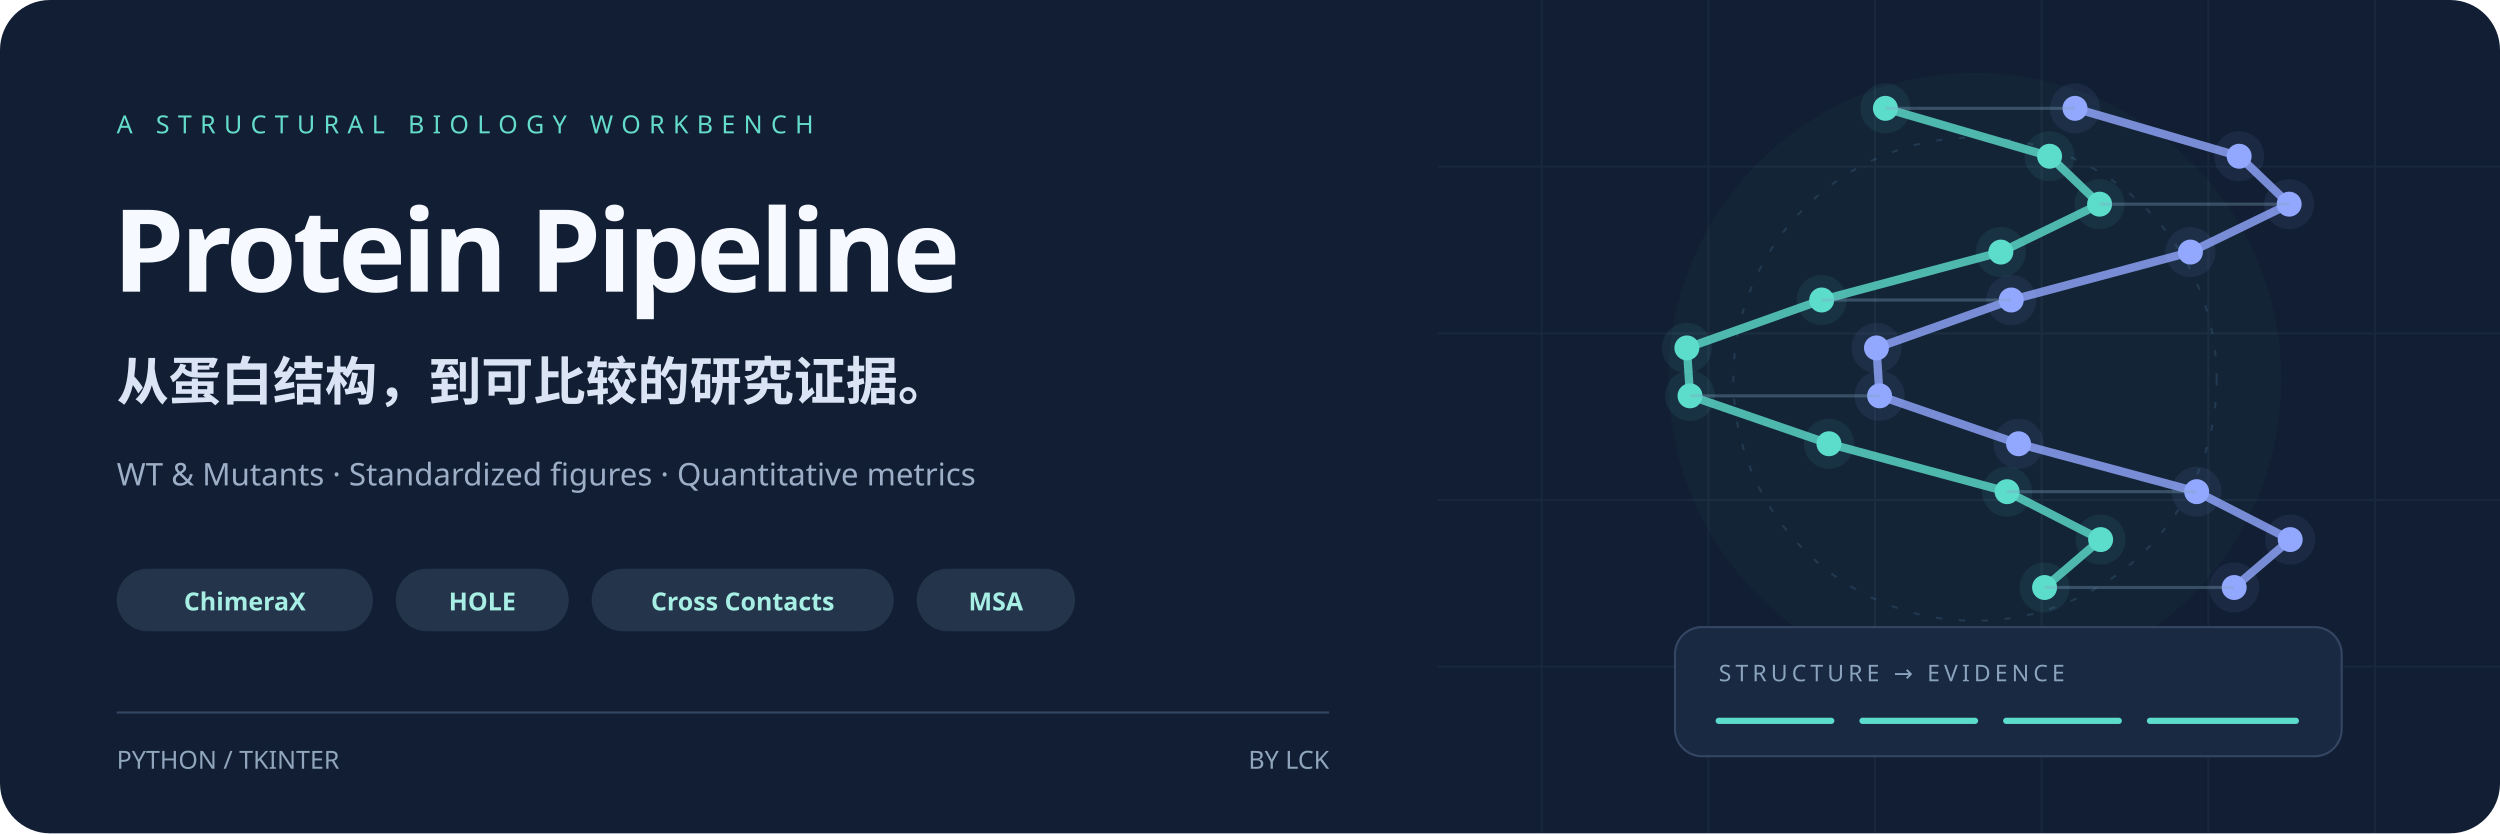
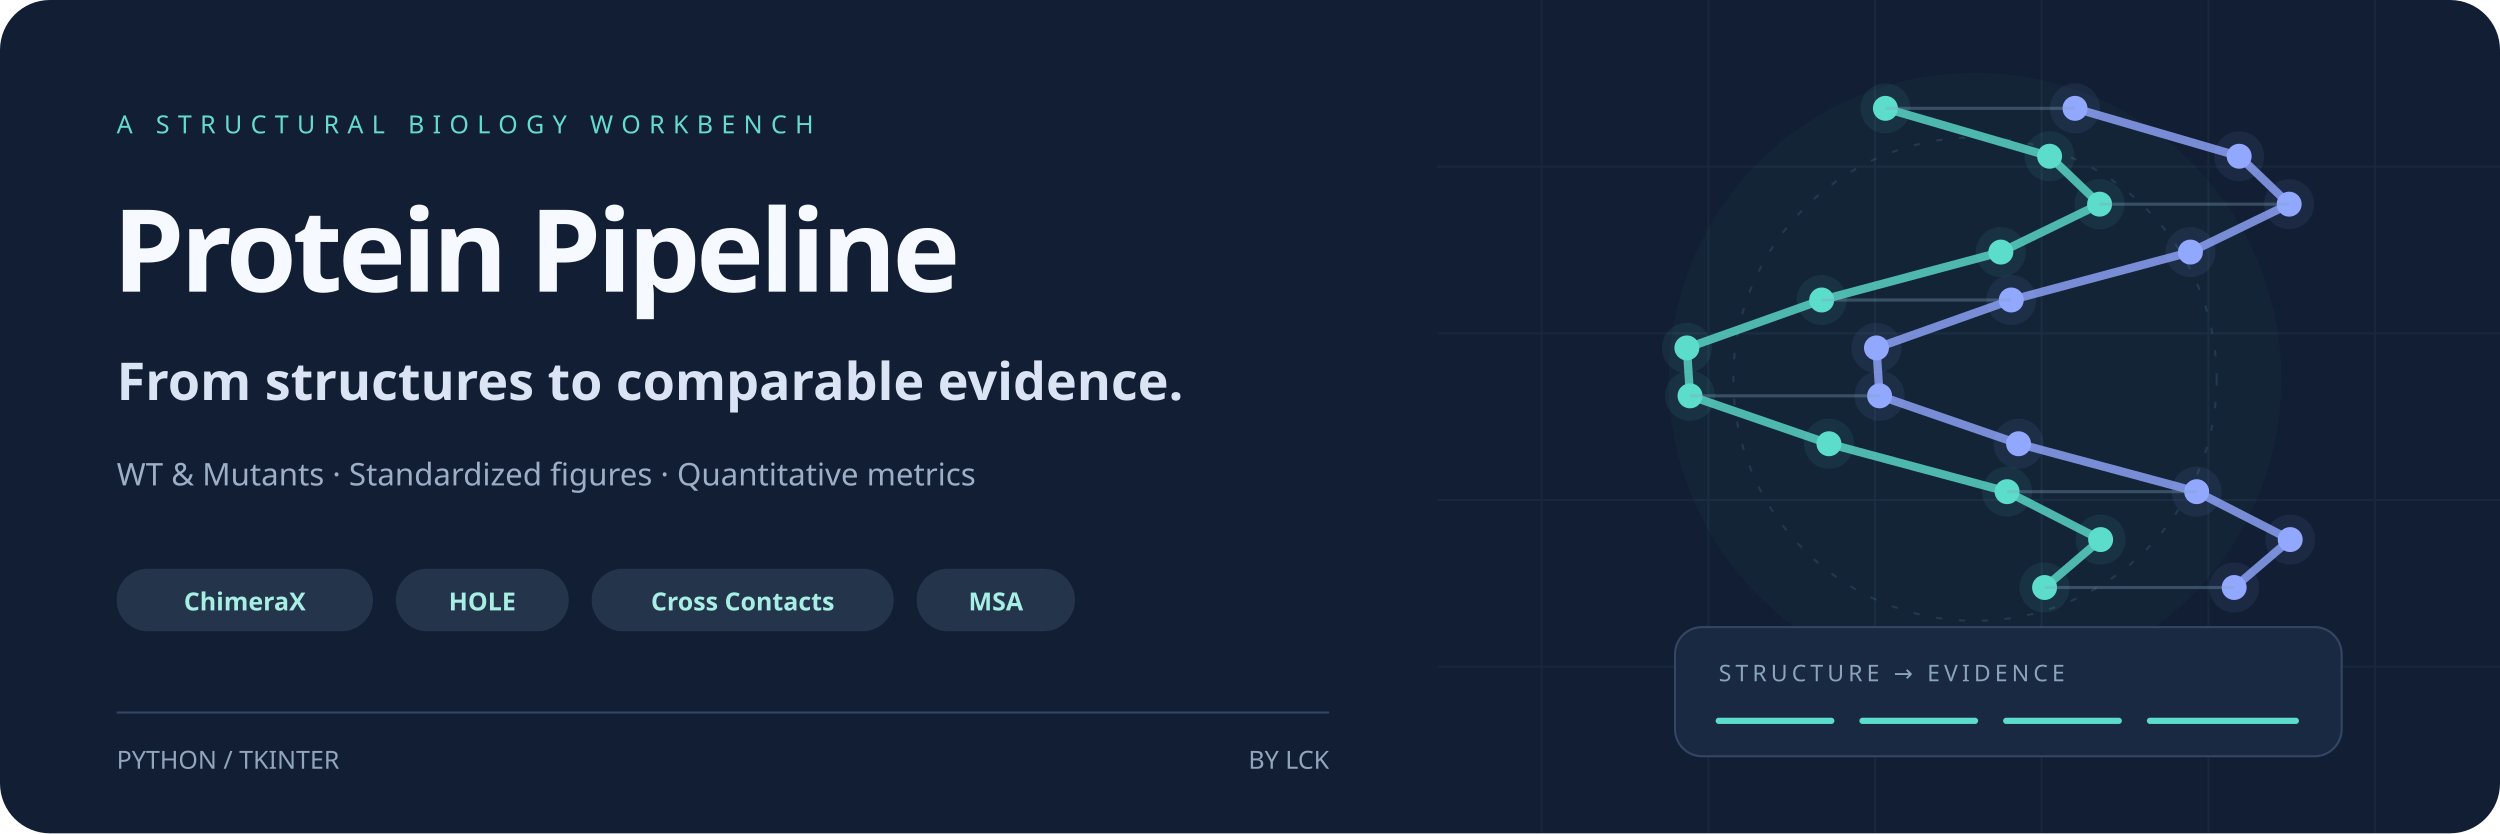
<svg xmlns="http://www.w3.org/2000/svg" width="1200" height="400" viewBox="0 0 1200 400" role="img" aria-labelledby="title desc">
  <defs />
  <rect width="1200" height="400" rx="24" fill="#111e33" />
  <g font-family="Segoe UI, Microsoft YaHei, PingFang SC, sans-serif">
    <text x="56" y="64" font-size="12" letter-spacing="4" fill="#65dccb">A STRUCTURAL BIOLOGY WORKBENCH</text>
    <text x="54" y="140" font-size="55" font-weight="700" letter-spacing="-2" fill="#f6f9ff">Protein Pipeline</text>
-     <text x="56" y="192" font-size="25" font-weight="600" fill="#dae4f5">从蛋白结构，到可比较的研究证据。</text>
+     <text x="56" y="192" font-size="25" font-weight="600" fill="#dae4f5">From structures to comparable evidence.</text>
    <text x="56" y="233" font-size="15" fill="#9daec7">WT &amp; Mutants · Standardized figures · Quantitative metrics</text>
    <rect x="56" y="273" width="123" height="30" rx="15" fill="#24354b" />
    <text x="117.5" y="293" text-anchor="middle" font-size="12" font-weight="600" fill="#a7efe5">ChimeraX</text>
    <rect x="190" y="273" width="83" height="30" rx="15" fill="#24354b" />
    <text x="231.5" y="293" text-anchor="middle" font-size="12" font-weight="600" fill="#a7efe5">HOLE</text>
    <rect x="284" y="273" width="145" height="30" rx="15" fill="#24354b" />
    <text x="356.5" y="293" text-anchor="middle" font-size="12" font-weight="600" fill="#a7efe5">Cross Contacts</text>
    <rect x="440" y="273" width="76" height="30" rx="15" fill="#24354b" />
    <text x="478.0" y="293" text-anchor="middle" font-size="12" font-weight="600" fill="#a7efe5">MSA</text>
    <path d="M56 342h582" stroke="#344663" />
    <text x="56" y="369" font-size="12" fill="#91a6bd">PYTHON / TKINTER</text>
    <text x="638" y="369" text-anchor="end" font-size="12" fill="#91a6bd">BY LCK</text>
    <path d="M740 0v400M820 0v400M900 0v400M980 0v400M1060 0v400M1140 0v400M690 80h510M690 160h510M690 240h510M690 320h510" stroke="#d0e5ff" opacity=".045" />
    <circle cx="948" cy="182" r="147" fill="#62dcca" opacity=".035" />
    <circle cx="948" cy="182" r="116" fill="none" stroke="#6199c2" opacity=".18" stroke-dasharray="3 8" />
    <polyline points="905.0,52.0 983.8,75.0 1007.8,98.0 960.4,121.0 874.4,144.0 809.7,167.0 811.2,190.0 877.9,213.0 963.4,236.0 1008.3,259.0 981.4,282.0" fill="none" stroke="#5cddcc" stroke-width="4" stroke-linecap="round" opacity=".8" />
    <circle cx="905.0" cy="52.0" r="6" fill="#5cddcc" />
    <circle cx="905.0" cy="52.0" r="12" fill="#5cddcc" opacity=".08" />
    <circle cx="983.8" cy="75.0" r="6" fill="#5cddcc" />
    <circle cx="983.8" cy="75.0" r="12" fill="#5cddcc" opacity=".08" />
    <circle cx="1007.8" cy="98.0" r="6" fill="#5cddcc" />
    <circle cx="1007.8" cy="98.0" r="12" fill="#5cddcc" opacity=".08" />
    <circle cx="960.4" cy="121.0" r="6" fill="#5cddcc" />
    <circle cx="960.4" cy="121.0" r="12" fill="#5cddcc" opacity=".08" />
    <circle cx="874.4" cy="144.0" r="6" fill="#5cddcc" />
    <circle cx="874.4" cy="144.0" r="12" fill="#5cddcc" opacity=".08" />
    <circle cx="809.7" cy="167.0" r="6" fill="#5cddcc" />
    <circle cx="809.7" cy="167.0" r="12" fill="#5cddcc" opacity=".08" />
    <circle cx="811.2" cy="190.0" r="6" fill="#5cddcc" />
    <circle cx="811.2" cy="190.0" r="12" fill="#5cddcc" opacity=".08" />
    <circle cx="877.9" cy="213.0" r="6" fill="#5cddcc" />
    <circle cx="877.9" cy="213.0" r="12" fill="#5cddcc" opacity=".08" />
    <circle cx="963.4" cy="236.0" r="6" fill="#5cddcc" />
    <circle cx="963.4" cy="236.0" r="12" fill="#5cddcc" opacity=".08" />
    <circle cx="1008.3" cy="259.0" r="6" fill="#5cddcc" />
    <circle cx="1008.3" cy="259.0" r="12" fill="#5cddcc" opacity=".08" />
    <circle cx="981.4" cy="282.0" r="6" fill="#5cddcc" />
    <circle cx="981.4" cy="282.0" r="12" fill="#5cddcc" opacity=".08" />
    <polyline points="996.0,52.0 1074.8,75.0 1098.8,98.0 1051.4,121.0 965.4,144.0 900.7,167.0 902.2,190.0 968.9,213.0 1054.4,236.0 1099.3,259.0 1072.4,282.0" fill="none" stroke="#92a8ff" stroke-width="4" stroke-linecap="round" opacity=".8" />
    <circle cx="996.0" cy="52.0" r="6" fill="#92a8ff" />
    <circle cx="996.0" cy="52.0" r="12" fill="#92a8ff" opacity=".08" />
    <circle cx="1074.8" cy="75.0" r="6" fill="#92a8ff" />
    <circle cx="1074.8" cy="75.0" r="12" fill="#92a8ff" opacity=".08" />
    <circle cx="1098.8" cy="98.0" r="6" fill="#92a8ff" />
    <circle cx="1098.8" cy="98.0" r="12" fill="#92a8ff" opacity=".08" />
    <circle cx="1051.4" cy="121.0" r="6" fill="#92a8ff" />
    <circle cx="1051.4" cy="121.0" r="12" fill="#92a8ff" opacity=".08" />
    <circle cx="965.4" cy="144.0" r="6" fill="#92a8ff" />
    <circle cx="965.4" cy="144.0" r="12" fill="#92a8ff" opacity=".08" />
    <circle cx="900.7" cy="167.0" r="6" fill="#92a8ff" />
    <circle cx="900.7" cy="167.0" r="12" fill="#92a8ff" opacity=".08" />
    <circle cx="902.2" cy="190.0" r="6" fill="#92a8ff" />
    <circle cx="902.2" cy="190.0" r="12" fill="#92a8ff" opacity=".08" />
    <circle cx="968.9" cy="213.0" r="6" fill="#92a8ff" />
    <circle cx="968.9" cy="213.0" r="12" fill="#92a8ff" opacity=".08" />
    <circle cx="1054.4" cy="236.0" r="6" fill="#92a8ff" />
    <circle cx="1054.4" cy="236.0" r="12" fill="#92a8ff" opacity=".08" />
    <circle cx="1099.3" cy="259.0" r="6" fill="#92a8ff" />
    <circle cx="1099.3" cy="259.0" r="12" fill="#92a8ff" opacity=".08" />
    <circle cx="1072.4" cy="282.0" r="6" fill="#92a8ff" />
    <circle cx="1072.4" cy="282.0" r="12" fill="#92a8ff" opacity=".08" />
    <path d="M905.0 52.0l91 0" stroke="#7da4b9" opacity=".35" stroke-width="1.5" />
    <path d="M1007.8 98.0l91 0" stroke="#7da4b9" opacity=".35" stroke-width="1.5" />
    <path d="M874.4 144.0l91 0" stroke="#7da4b9" opacity=".35" stroke-width="1.5" />
    <path d="M811.2 190.0l91 0" stroke="#7da4b9" opacity=".35" stroke-width="1.5" />
    <path d="M963.4 236.0l91 0" stroke="#7da4b9" opacity=".35" stroke-width="1.5" />
    <path d="M981.4 282.0l91 0" stroke="#7da4b9" opacity=".35" stroke-width="1.5" />
    <rect x="804" y="301" width="320" height="62" rx="13" fill="#192941" stroke="#344663" />
    <text x="825" y="327" font-size="11" fill="#8ba4be" letter-spacing="2">STRUCTURE → EVIDENCE</text>
    <path d="M825 346h54m15 0h54m15 0h54m15 0h70" stroke="#5cddcc" stroke-width="3" stroke-linecap="round" />
  </g>
</svg>
